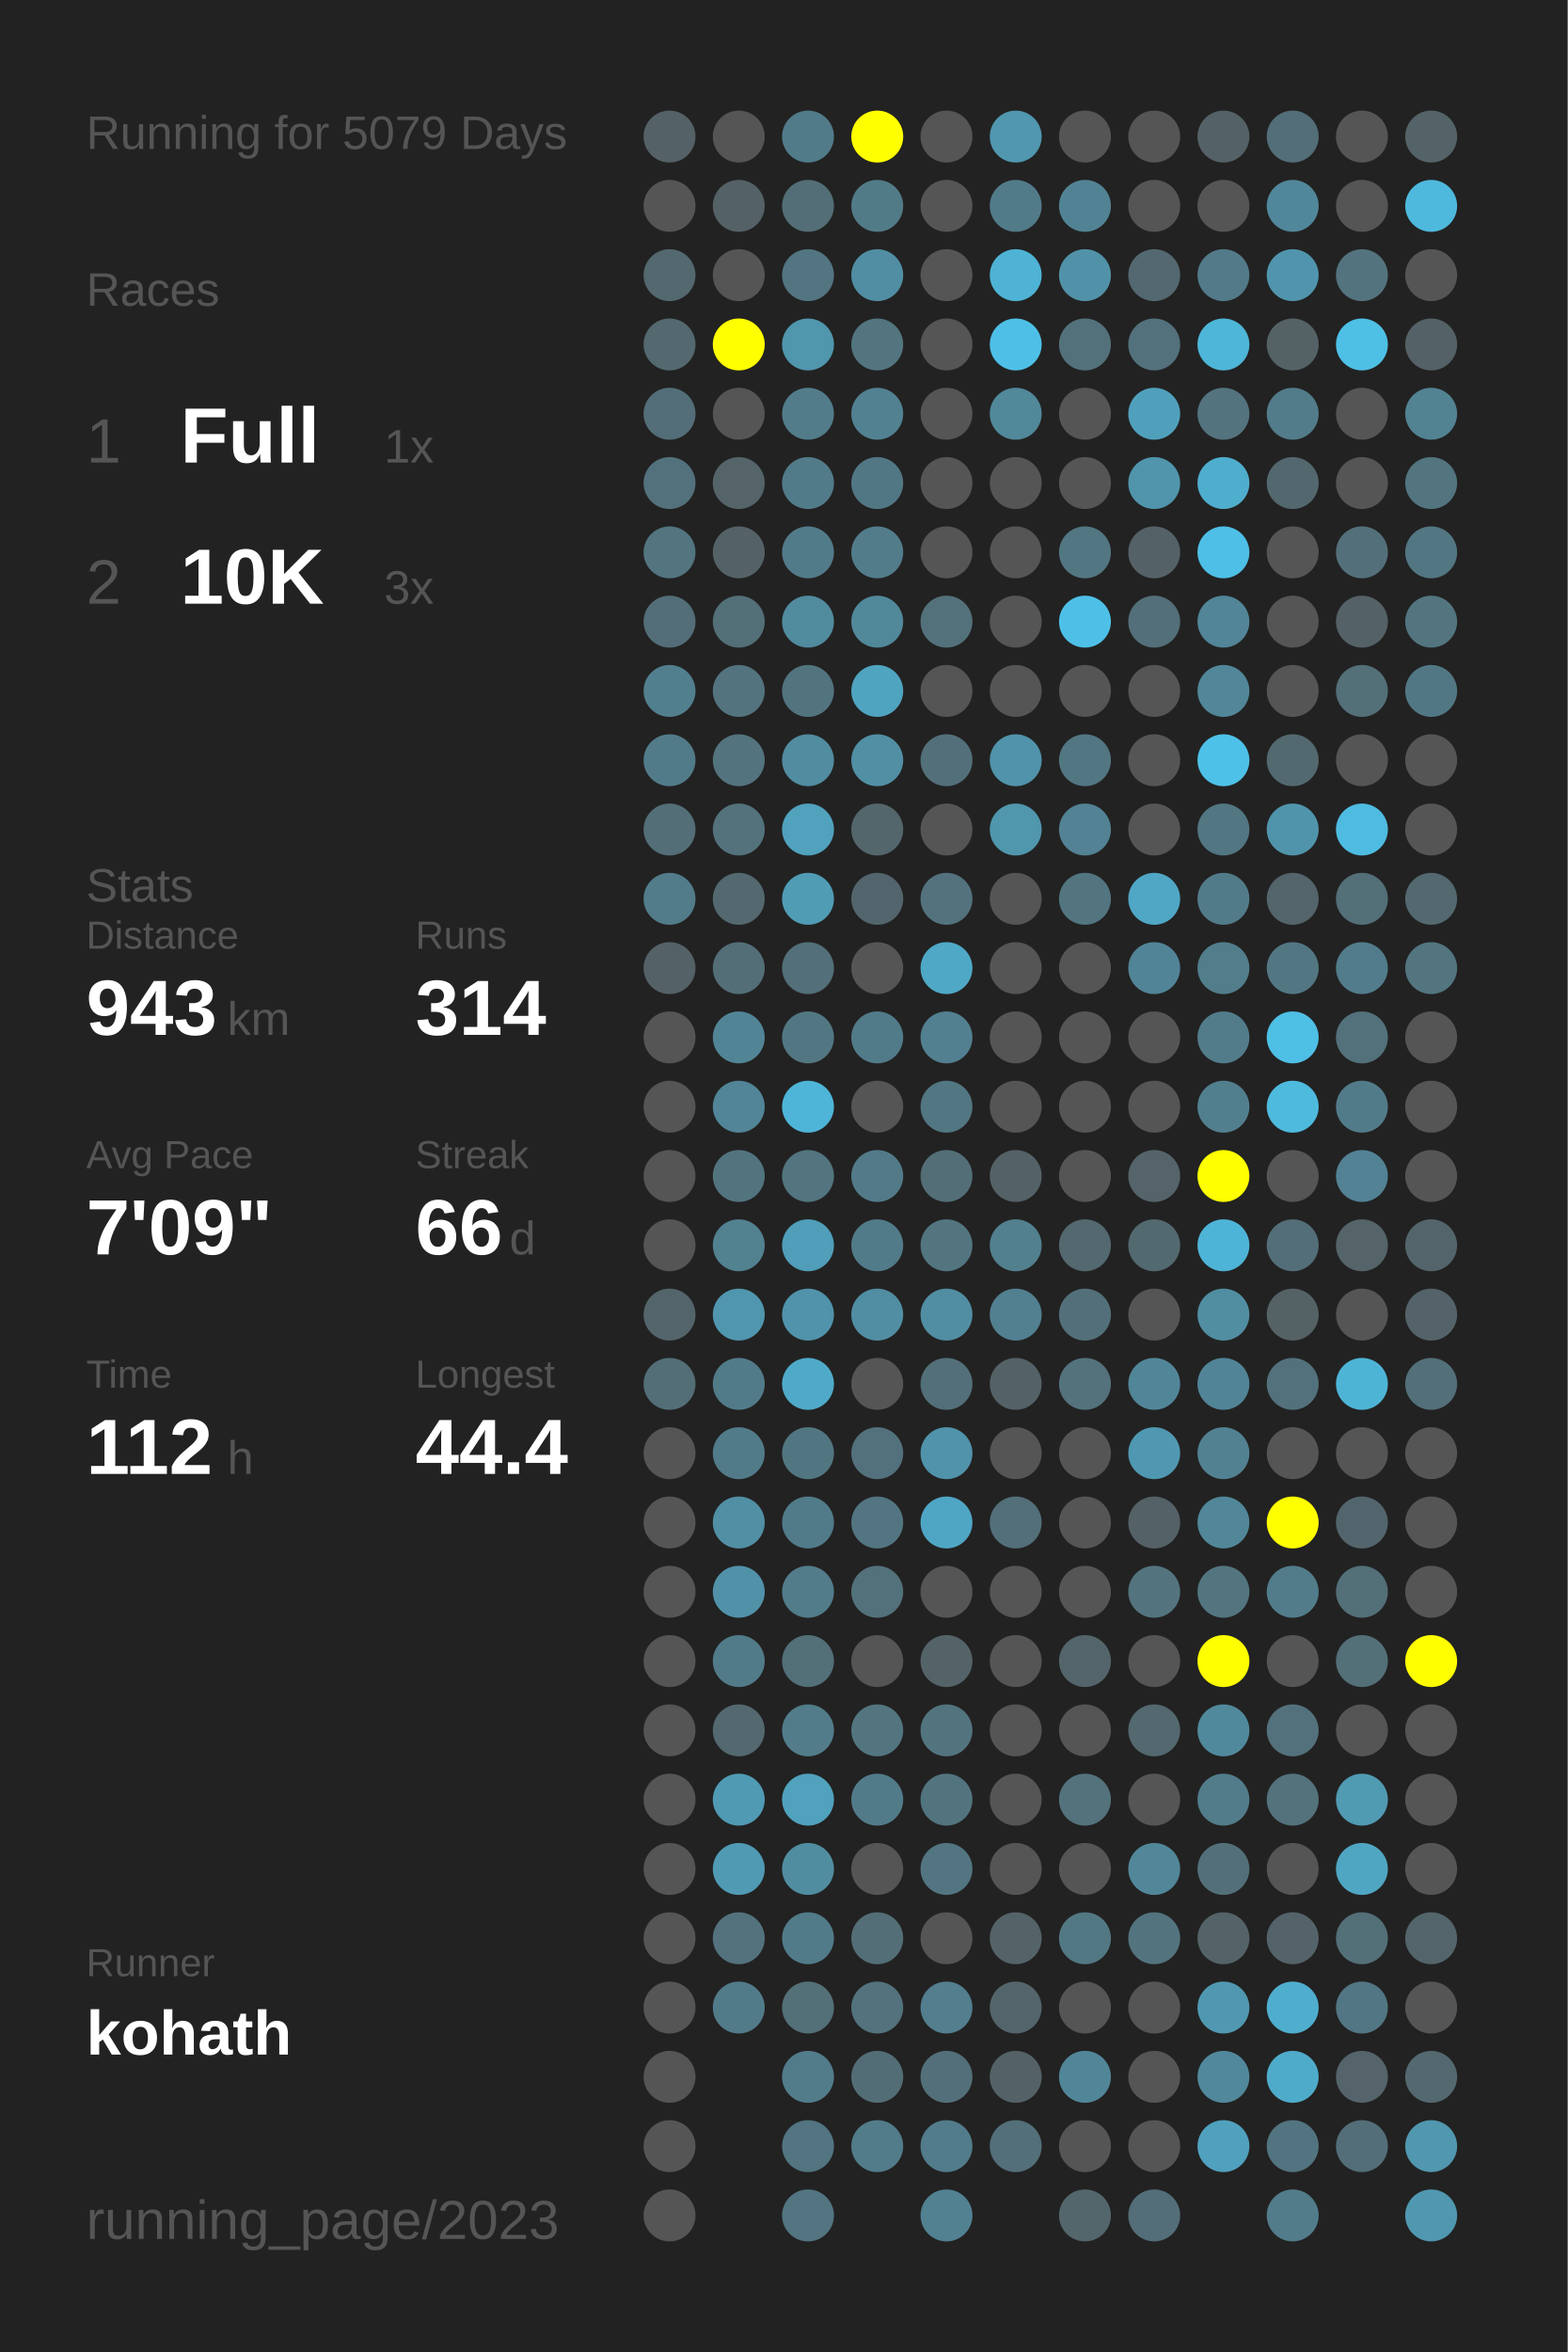
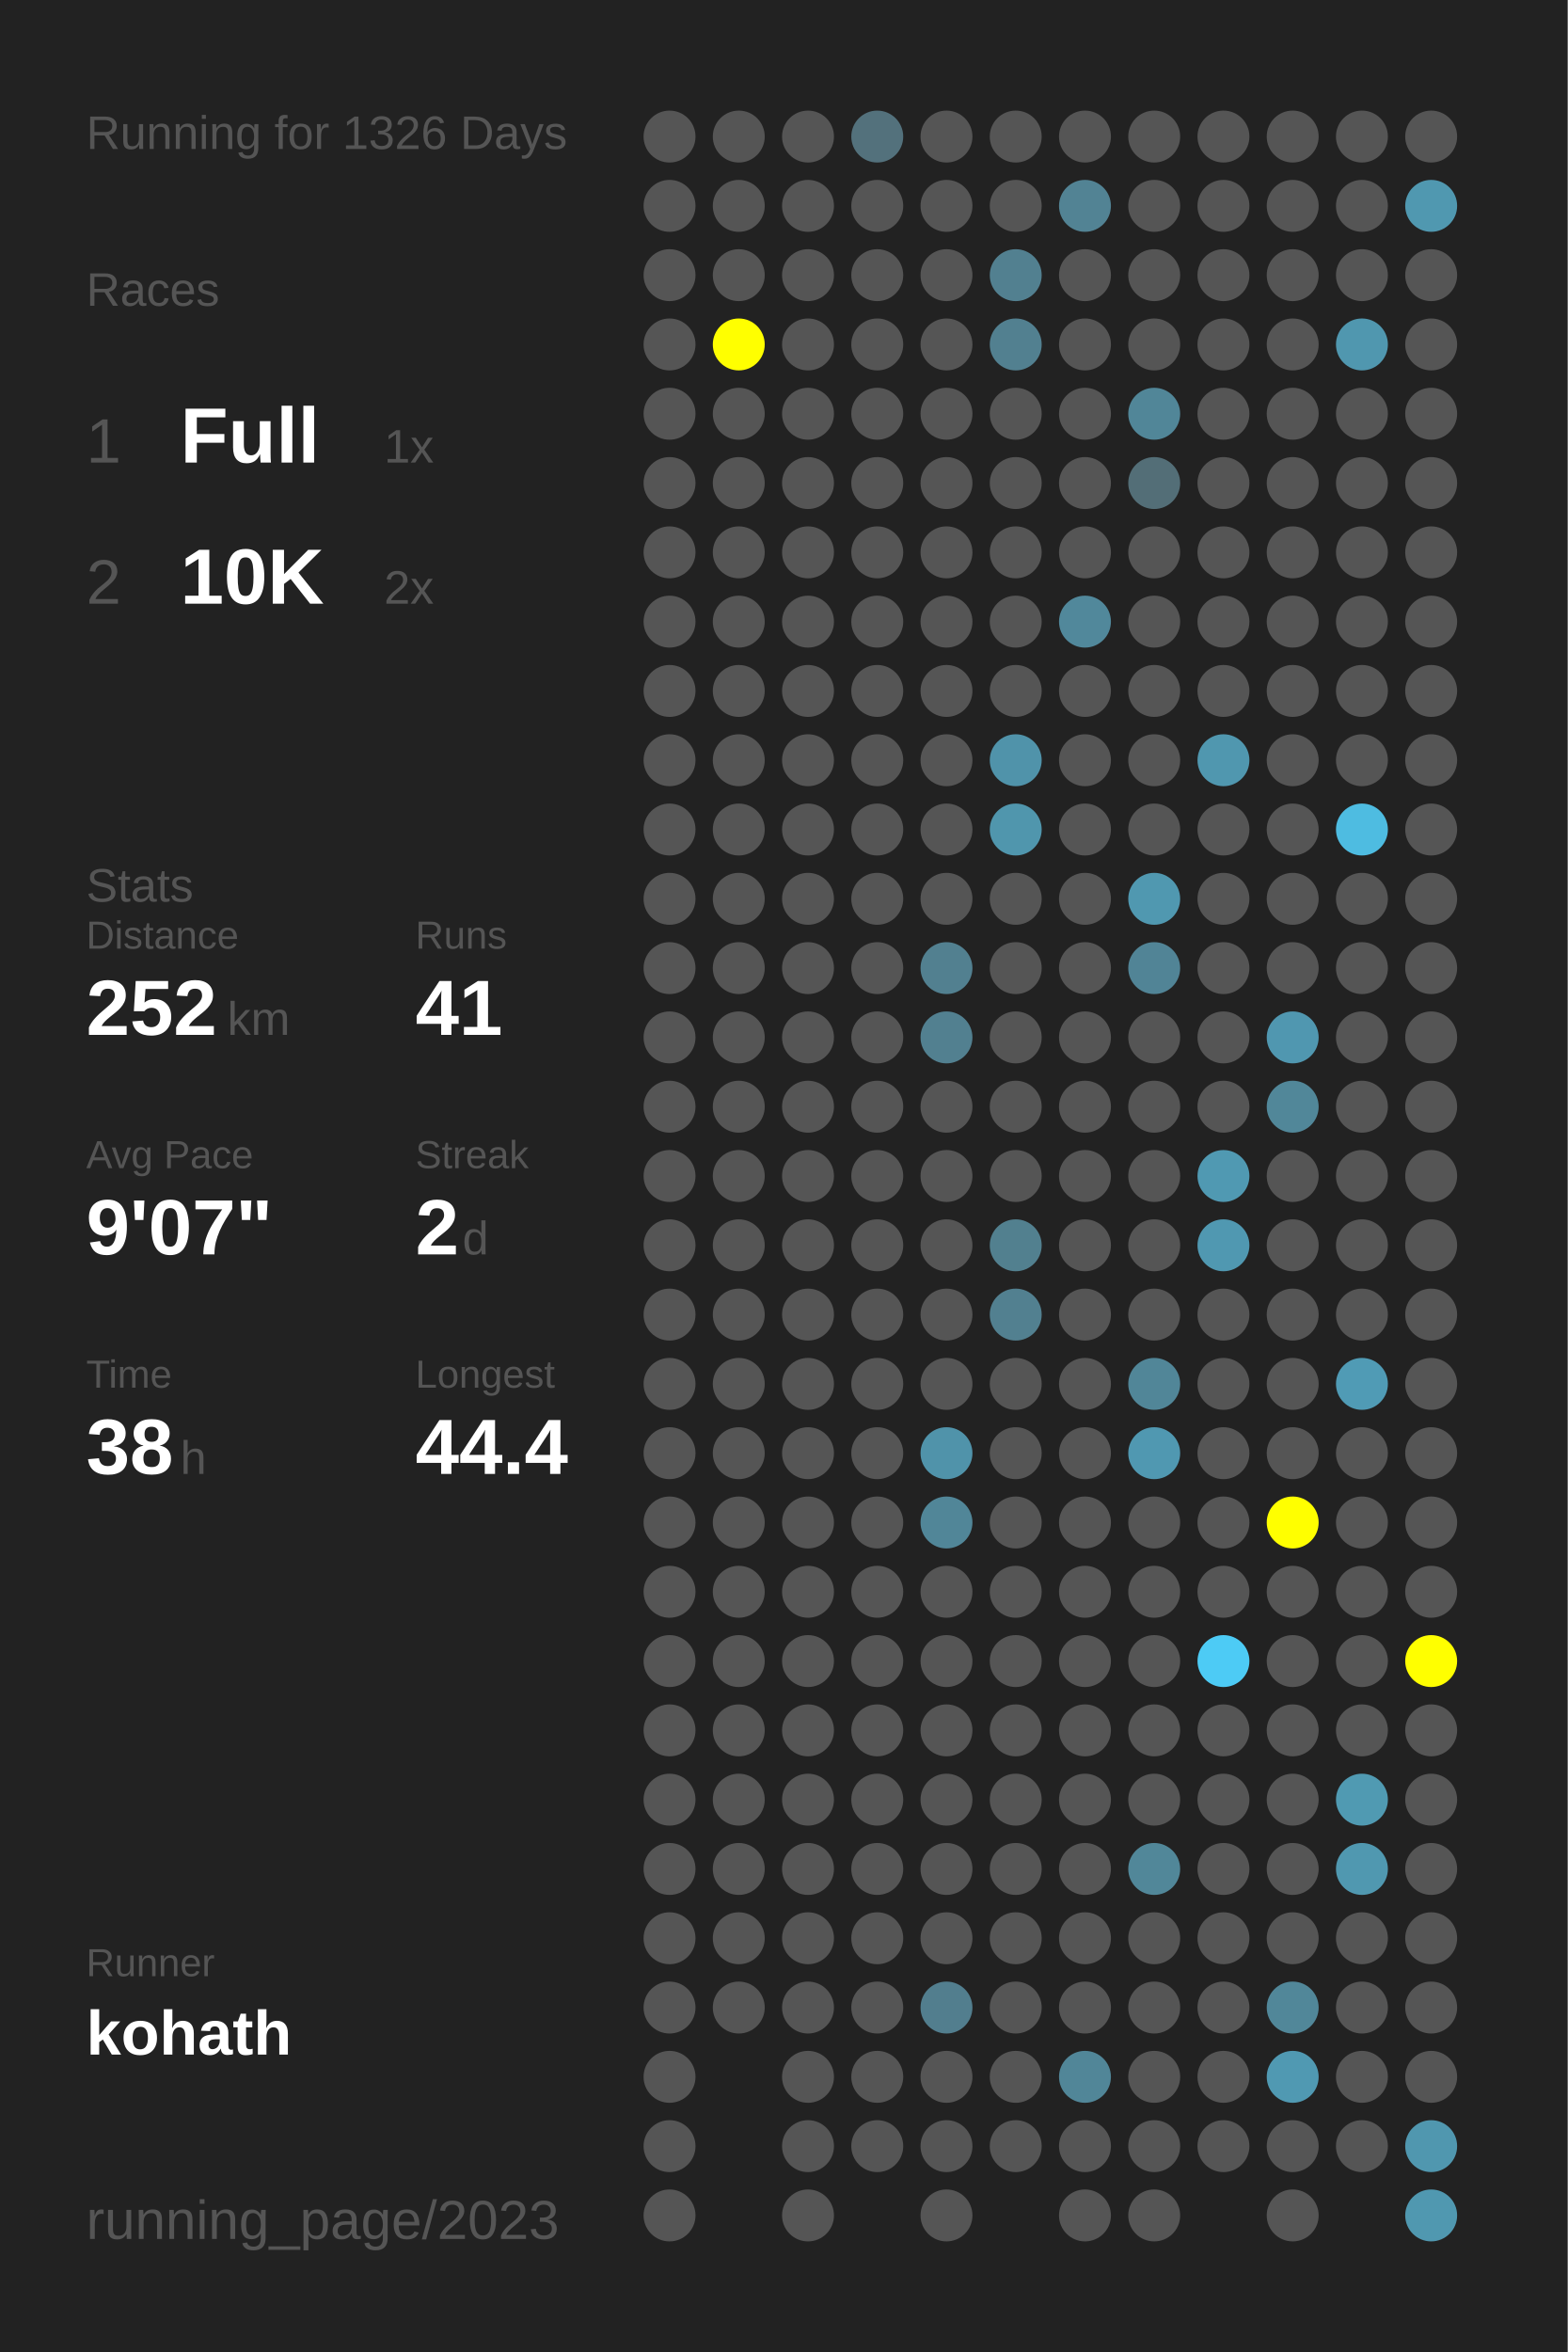
<svg xmlns="http://www.w3.org/2000/svg" baseProfile="full" height="300mm" version="1.1" viewBox="0,0,200,300" width="200mm">
  <defs />
  <rect fill="#222222" height="300" width="200" x="0" y="0" />
-   <text fill="#555555" style="font-size:6px; font-family:Arial;" x="11" y="19">Running for 5079 Days</text>
+   <text fill="#555555" style="font-size:6px; font-family:Arial;" x="11" y="19">Running for 1326 Days</text>
  <text fill="#555555" style="font-size:6px; font-family:Arial;" x="11" y="39">Races</text>
  <text fill="#555555" style="font-size:8px; font-family:Arial;" x="11" y="59">1</text>
  <text fill="#FFFFFF" style="font-size:10px; font-family:Arial; font-weight:bold;" x="23" y="59">Full</text>
  <text fill="#555555" style="font-size:6px; font-family:Arial;" x="49" y="59">1x</text>
  <text fill="#555555" style="font-size:8px; font-family:Arial;" x="11" y="77">2</text>
  <text fill="#FFFFFF" style="font-size:10px; font-family:Arial; font-weight:bold;" x="23" y="77">10K</text>
-   <text fill="#555555" style="font-size:6px; font-family:Arial;" x="49" y="77">3x</text>
+   <text fill="#555555" style="font-size:6px; font-family:Arial;" x="49" y="77">2x</text>
  <text fill="#555555" style="font-size:6px; font-family:Arial;" x="11" y="115">Stats</text>
  <text fill="#555555" style="font-size:5px; font-family:Arial;" x="11" y="121">Distance</text>
-   <text fill="#FFFFFF" style="font-size:10px; font-family:Arial; font-weight:bold;" x="11" y="132">943</text>
+   <text fill="#FFFFFF" style="font-size:10px; font-family:Arial; font-weight:bold;" x="11" y="132">252</text>
  <text fill="#555555" style="font-size:6px; font-family:Arial;" x="29" y="132">km</text>
  <text fill="#555555" style="font-size:5px; font-family:Arial;" x="53" y="121">Runs</text>
-   <text fill="#FFFFFF" style="font-size:10px; font-family:Arial; font-weight:bold;" x="53" y="132">314</text>
+   <text fill="#FFFFFF" style="font-size:10px; font-family:Arial; font-weight:bold;" x="53" y="132">41</text>
  <text fill="#555555" style="font-size:5px; font-family:Arial;" x="11" y="149">Avg Pace</text>
-   <text fill="#FFFFFF" style="font-size:10px; font-family:Arial; font-weight:bold;" x="11" y="160">7'09"</text>
+   <text fill="#FFFFFF" style="font-size:10px; font-family:Arial; font-weight:bold;" x="11" y="160">9'07"</text>
  <text fill="#555555" style="font-size:5px; font-family:Arial;" x="53" y="149">Streak</text>
-   <text fill="#FFFFFF" style="font-size:10px; font-family:Arial; font-weight:bold;" x="53" y="160">66</text>
-   <text fill="#555555" style="font-size:6px; font-family:Arial;" x="65" y="160">d</text>
+   <text fill="#FFFFFF" style="font-size:10px; font-family:Arial; font-weight:bold;" x="53" y="160">2</text>
+   <text fill="#555555" style="font-size:6px; font-family:Arial;" x="59" y="160">d</text>
  <text fill="#555555" style="font-size:5px; font-family:Arial;" x="11" y="177">Time</text>
-   <text fill="#FFFFFF" style="font-size:10px; font-family:Arial; font-weight:bold;" x="11" y="188">112</text>
-   <text fill="#555555" style="font-size:6px; font-family:Arial;" x="29" y="188">h</text>
+   <text fill="#FFFFFF" style="font-size:10px; font-family:Arial; font-weight:bold;" x="11" y="188">38</text>
+   <text fill="#555555" style="font-size:6px; font-family:Arial;" x="23" y="188">h</text>
  <text fill="#555555" style="font-size:5px; font-family:Arial;" x="53" y="177">Longest</text>
  <text fill="#FFFFFF" style="font-size:10px; font-family:Arial; font-weight:bold;" x="53" y="188">44.4</text>
  <text fill="#555555" style="font-size:5px; font-family:Arial;" x="11" y="252.065">Runner</text>
  <text fill="#FFFFFF" style="font-size:8px; font-family:Arial; font-weight:bold;" x="11" y="262.065">kohath</text>
  <text fill="#555555" style="font-size:7px; font-family:Arial;" x="11" y="285.581">running_page/2023</text>
-   <circle cx="85.417" cy="17.419" fill="#546166" r="3.312" />
+   <circle cx="85.417" cy="17.419" fill="#555555" r="3.312" />
  <circle cx="85.417" cy="26.258" fill="#555555" r="3.312" />
-   <circle cx="85.417" cy="35.097" fill="#53686f" r="3.312" />
-   <circle cx="85.417" cy="43.935" fill="#53686f" r="3.312" />
-   <circle cx="85.417" cy="52.774" fill="#536e78" r="3.312" />
-   <circle cx="85.417" cy="61.613" fill="#53717c" r="3.312" />
-   <circle cx="85.417" cy="70.452" fill="#527580" r="3.312" />
-   <circle cx="85.417" cy="79.29" fill="#536e78" r="3.312" />
-   <circle cx="85.417" cy="88.129" fill="#527f8e" r="3.312" />
-   <circle cx="85.417" cy="96.968" fill="#527b89" r="3.312" />
-   <circle cx="85.417" cy="105.806" fill="#536e77" r="3.312" />
-   <circle cx="85.417" cy="114.645" fill="#527c8a" r="3.312" />
-   <circle cx="85.417" cy="123.484" fill="#546166" r="3.312" />
+   <circle cx="85.417" cy="35.097" fill="#555555" r="3.312" />
+   <circle cx="85.417" cy="43.935" fill="#555555" r="3.312" />
+   <circle cx="85.417" cy="52.774" fill="#555555" r="3.312" />
+   <circle cx="85.417" cy="61.613" fill="#555555" r="3.312" />
+   <circle cx="85.417" cy="70.452" fill="#555555" r="3.312" />
+   <circle cx="85.417" cy="79.29" fill="#555555" r="3.312" />
+   <circle cx="85.417" cy="88.129" fill="#555555" r="3.312" />
+   <circle cx="85.417" cy="96.968" fill="#555555" r="3.312" />
+   <circle cx="85.417" cy="105.806" fill="#555555" r="3.312" />
+   <circle cx="85.417" cy="114.645" fill="#555555" r="3.312" />
+   <circle cx="85.417" cy="123.484" fill="#555555" r="3.312" />
  <circle cx="85.417" cy="132.323" fill="#555555" r="3.312" />
  <circle cx="85.417" cy="141.161" fill="#555555" r="3.312" />
  <circle cx="85.417" cy="150" fill="#555555" r="3.312" />
  <circle cx="85.417" cy="158.839" fill="#555555" r="3.312" />
-   <circle cx="85.417" cy="167.677" fill="#53656b" r="3.312" />
-   <circle cx="85.417" cy="176.516" fill="#536e77" r="3.312" />
+   <circle cx="85.417" cy="167.677" fill="#555555" r="3.312" />
+   <circle cx="85.417" cy="176.516" fill="#555555" r="3.312" />
  <circle cx="85.417" cy="185.355" fill="#555555" r="3.312" />
  <circle cx="85.417" cy="194.194" fill="#555555" r="3.312" />
  <circle cx="85.417" cy="203.032" fill="#555555" r="3.312" />
  <circle cx="85.417" cy="211.871" fill="#555555" r="3.312" />
  <circle cx="85.417" cy="220.71" fill="#555555" r="3.312" />
  <circle cx="85.417" cy="229.548" fill="#555555" r="3.312" />
  <circle cx="85.417" cy="238.387" fill="#555555" r="3.312" />
  <circle cx="85.417" cy="247.226" fill="#555555" r="3.312" />
  <circle cx="85.417" cy="256.065" fill="#555555" r="3.312" />
  <circle cx="85.417" cy="264.903" fill="#555555" r="3.312" />
  <circle cx="85.417" cy="273.742" fill="#555555" r="3.312" />
  <circle cx="85.417" cy="282.581" fill="#555555" r="3.312" />
  <circle cx="94.25" cy="17.419" fill="#555555" r="3.312" />
-   <circle cx="94.25" cy="26.258" fill="#546166" r="3.312" />
+   <circle cx="94.25" cy="26.258" fill="#555555" r="3.312" />
  <circle cx="94.25" cy="35.097" fill="#555555" r="3.312" />
  <circle cx="94.25" cy="43.935" fill="#FFFF00" r="3.312" />
  <circle cx="94.25" cy="52.774" fill="#555555" r="3.312" />
-   <circle cx="94.25" cy="61.613" fill="#546469" r="3.312" />
-   <circle cx="94.25" cy="70.452" fill="#546267" r="3.312" />
-   <circle cx="94.25" cy="79.29" fill="#536f78" r="3.312" />
-   <circle cx="94.25" cy="88.129" fill="#53737e" r="3.312" />
-   <circle cx="94.25" cy="96.968" fill="#53737e" r="3.312" />
-   <circle cx="94.25" cy="105.806" fill="#53727c" r="3.312" />
-   <circle cx="94.25" cy="114.645" fill="#53686f" r="3.312" />
-   <circle cx="94.25" cy="123.484" fill="#536e77" r="3.312" />
-   <circle cx="94.25" cy="132.323" fill="#518596" r="3.312" />
-   <circle cx="94.25" cy="141.161" fill="#518597" r="3.312" />
-   <circle cx="94.25" cy="150" fill="#52747f" r="3.312" />
-   <circle cx="94.25" cy="158.839" fill="#528190" r="3.312" />
-   <circle cx="94.25" cy="167.677" fill="#5096ae" r="3.312" />
-   <circle cx="94.25" cy="176.516" fill="#527b89" r="3.312" />
-   <circle cx="94.25" cy="185.355" fill="#527b89" r="3.312" />
-   <circle cx="94.25" cy="194.194" fill="#518fa4" r="3.312" />
-   <circle cx="94.25" cy="203.032" fill="#5192a9" r="3.312" />
-   <circle cx="94.25" cy="211.871" fill="#527b89" r="3.312" />
-   <circle cx="94.25" cy="220.71" fill="#53686f" r="3.312" />
-   <circle cx="94.25" cy="229.548" fill="#509ab3" r="3.312" />
-   <circle cx="94.25" cy="238.387" fill="#509ab3" r="3.312" />
-   <circle cx="94.25" cy="247.226" fill="#53727d" r="3.312" />
-   <circle cx="94.25" cy="256.065" fill="#527b89" r="3.312" />
-   <circle cx="103.083" cy="17.419" fill="#527b89" r="3.312" />
-   <circle cx="103.083" cy="26.258" fill="#536e77" r="3.312" />
-   <circle cx="103.083" cy="35.097" fill="#527581" r="3.312" />
-   <circle cx="103.083" cy="43.935" fill="#5096ad" r="3.312" />
-   <circle cx="103.083" cy="52.774" fill="#527c8a" r="3.312" />
-   <circle cx="103.083" cy="61.613" fill="#527b89" r="3.312" />
-   <circle cx="103.083" cy="70.452" fill="#527b89" r="3.312" />
-   <circle cx="103.083" cy="79.29" fill="#518b9e" r="3.312" />
-   <circle cx="103.083" cy="88.129" fill="#52747f" r="3.312" />
-   <circle cx="103.083" cy="96.968" fill="#518ca0" r="3.312" />
-   <circle cx="103.083" cy="105.806" fill="#50a2bd" r="3.312" />
-   <circle cx="103.083" cy="114.645" fill="#509cb5" r="3.312" />
-   <circle cx="103.083" cy="123.484" fill="#536f79" r="3.312" />
-   <circle cx="103.083" cy="132.323" fill="#527783" r="3.312" />
-   <circle cx="103.083" cy="141.161" fill="#4eb5d8" r="3.312" />
-   <circle cx="103.083" cy="150" fill="#527580" r="3.312" />
-   <circle cx="103.083" cy="158.839" fill="#509eb9" r="3.312" />
-   <circle cx="103.083" cy="167.677" fill="#5093aa" r="3.312" />
-   <circle cx="103.083" cy="176.516" fill="#4faac9" r="3.312" />
-   <circle cx="103.083" cy="185.355" fill="#527681" r="3.312" />
-   <circle cx="103.083" cy="194.194" fill="#527b89" r="3.312" />
-   <circle cx="103.083" cy="203.032" fill="#527c8a" r="3.312" />
-   <circle cx="103.083" cy="211.871" fill="#536f78" r="3.312" />
-   <circle cx="103.083" cy="220.71" fill="#527c8a" r="3.312" />
-   <circle cx="103.083" cy="229.548" fill="#50a2bd" r="3.312" />
-   <circle cx="103.083" cy="238.387" fill="#518da1" r="3.312" />
-   <circle cx="103.083" cy="247.226" fill="#527b89" r="3.312" />
-   <circle cx="103.083" cy="256.065" fill="#536f78" r="3.312" />
-   <circle cx="103.083" cy="264.903" fill="#527c8a" r="3.312" />
-   <circle cx="103.083" cy="273.742" fill="#527581" r="3.312" />
-   <circle cx="103.083" cy="282.581" fill="#527581" r="3.312" />
-   <circle cx="111.917" cy="17.419" fill="#FFFF00" r="3.312" />
-   <circle cx="111.917" cy="26.258" fill="#527b88" r="3.312" />
-   <circle cx="111.917" cy="35.097" fill="#518ea3" r="3.312" />
-   <circle cx="111.917" cy="43.935" fill="#527580" r="3.312" />
-   <circle cx="111.917" cy="52.774" fill="#528192" r="3.312" />
-   <circle cx="111.917" cy="61.613" fill="#527784" r="3.312" />
-   <circle cx="111.917" cy="70.452" fill="#527c8a" r="3.312" />
-   <circle cx="111.917" cy="79.29" fill="#51889a" r="3.312" />
-   <circle cx="111.917" cy="88.129" fill="#4fa4c0" r="3.312" />
-   <circle cx="111.917" cy="96.968" fill="#518fa5" r="3.312" />
-   <circle cx="111.917" cy="105.806" fill="#53666c" r="3.312" />
-   <circle cx="111.917" cy="114.645" fill="#53656c" r="3.312" />
+   <circle cx="94.25" cy="61.613" fill="#555555" r="3.312" />
+   <circle cx="94.25" cy="70.452" fill="#555555" r="3.312" />
+   <circle cx="94.25" cy="79.29" fill="#555555" r="3.312" />
+   <circle cx="94.25" cy="88.129" fill="#555555" r="3.312" />
+   <circle cx="94.25" cy="96.968" fill="#555555" r="3.312" />
+   <circle cx="94.25" cy="105.806" fill="#555555" r="3.312" />
+   <circle cx="94.25" cy="114.645" fill="#555555" r="3.312" />
+   <circle cx="94.25" cy="123.484" fill="#555555" r="3.312" />
+   <circle cx="94.25" cy="132.323" fill="#555555" r="3.312" />
+   <circle cx="94.25" cy="141.161" fill="#555555" r="3.312" />
+   <circle cx="94.25" cy="150" fill="#555555" r="3.312" />
+   <circle cx="94.25" cy="158.839" fill="#555555" r="3.312" />
+   <circle cx="94.25" cy="167.677" fill="#555555" r="3.312" />
+   <circle cx="94.25" cy="176.516" fill="#555555" r="3.312" />
+   <circle cx="94.25" cy="185.355" fill="#555555" r="3.312" />
+   <circle cx="94.25" cy="194.194" fill="#555555" r="3.312" />
+   <circle cx="94.25" cy="203.032" fill="#555555" r="3.312" />
+   <circle cx="94.25" cy="211.871" fill="#555555" r="3.312" />
+   <circle cx="94.25" cy="220.71" fill="#555555" r="3.312" />
+   <circle cx="94.25" cy="229.548" fill="#555555" r="3.312" />
+   <circle cx="94.25" cy="238.387" fill="#555555" r="3.312" />
+   <circle cx="94.25" cy="247.226" fill="#555555" r="3.312" />
+   <circle cx="94.25" cy="256.065" fill="#555555" r="3.312" />
+   <circle cx="103.083" cy="17.419" fill="#555555" r="3.312" />
+   <circle cx="103.083" cy="26.258" fill="#555555" r="3.312" />
+   <circle cx="103.083" cy="35.097" fill="#555555" r="3.312" />
+   <circle cx="103.083" cy="43.935" fill="#555555" r="3.312" />
+   <circle cx="103.083" cy="52.774" fill="#555555" r="3.312" />
+   <circle cx="103.083" cy="61.613" fill="#555555" r="3.312" />
+   <circle cx="103.083" cy="70.452" fill="#555555" r="3.312" />
+   <circle cx="103.083" cy="79.29" fill="#555555" r="3.312" />
+   <circle cx="103.083" cy="88.129" fill="#555555" r="3.312" />
+   <circle cx="103.083" cy="96.968" fill="#555555" r="3.312" />
+   <circle cx="103.083" cy="105.806" fill="#555555" r="3.312" />
+   <circle cx="103.083" cy="114.645" fill="#555555" r="3.312" />
+   <circle cx="103.083" cy="123.484" fill="#555555" r="3.312" />
+   <circle cx="103.083" cy="132.323" fill="#555555" r="3.312" />
+   <circle cx="103.083" cy="141.161" fill="#555555" r="3.312" />
+   <circle cx="103.083" cy="150" fill="#555555" r="3.312" />
+   <circle cx="103.083" cy="158.839" fill="#555555" r="3.312" />
+   <circle cx="103.083" cy="167.677" fill="#555555" r="3.312" />
+   <circle cx="103.083" cy="176.516" fill="#555555" r="3.312" />
+   <circle cx="103.083" cy="185.355" fill="#555555" r="3.312" />
+   <circle cx="103.083" cy="194.194" fill="#555555" r="3.312" />
+   <circle cx="103.083" cy="203.032" fill="#555555" r="3.312" />
+   <circle cx="103.083" cy="211.871" fill="#555555" r="3.312" />
+   <circle cx="103.083" cy="220.71" fill="#555555" r="3.312" />
+   <circle cx="103.083" cy="229.548" fill="#555555" r="3.312" />
+   <circle cx="103.083" cy="238.387" fill="#555555" r="3.312" />
+   <circle cx="103.083" cy="247.226" fill="#555555" r="3.312" />
+   <circle cx="103.083" cy="256.065" fill="#555555" r="3.312" />
+   <circle cx="103.083" cy="264.903" fill="#555555" r="3.312" />
+   <circle cx="103.083" cy="273.742" fill="#555555" r="3.312" />
+   <circle cx="103.083" cy="282.581" fill="#555555" r="3.312" />
+   <circle cx="111.917" cy="17.419" fill="#53717c" r="3.312" />
+   <circle cx="111.917" cy="26.258" fill="#555555" r="3.312" />
+   <circle cx="111.917" cy="35.097" fill="#555555" r="3.312" />
+   <circle cx="111.917" cy="43.935" fill="#555555" r="3.312" />
+   <circle cx="111.917" cy="52.774" fill="#555555" r="3.312" />
+   <circle cx="111.917" cy="61.613" fill="#555555" r="3.312" />
+   <circle cx="111.917" cy="70.452" fill="#555555" r="3.312" />
+   <circle cx="111.917" cy="79.29" fill="#555555" r="3.312" />
+   <circle cx="111.917" cy="88.129" fill="#555555" r="3.312" />
+   <circle cx="111.917" cy="96.968" fill="#555555" r="3.312" />
+   <circle cx="111.917" cy="105.806" fill="#555555" r="3.312" />
+   <circle cx="111.917" cy="114.645" fill="#555555" r="3.312" />
  <circle cx="111.917" cy="123.484" fill="#555555" r="3.312" />
-   <circle cx="111.917" cy="132.323" fill="#527b89" r="3.312" />
+   <circle cx="111.917" cy="132.323" fill="#555555" r="3.312" />
  <circle cx="111.917" cy="141.161" fill="#555555" r="3.312" />
-   <circle cx="111.917" cy="150" fill="#527a88" r="3.312" />
-   <circle cx="111.917" cy="158.839" fill="#527b89" r="3.312" />
-   <circle cx="111.917" cy="167.677" fill="#518ea3" r="3.312" />
+   <circle cx="111.917" cy="150" fill="#555555" r="3.312" />
+   <circle cx="111.917" cy="158.839" fill="#555555" r="3.312" />
+   <circle cx="111.917" cy="167.677" fill="#555555" r="3.312" />
  <circle cx="111.917" cy="176.516" fill="#555555" r="3.312" />
-   <circle cx="111.917" cy="185.355" fill="#53717c" r="3.312" />
-   <circle cx="111.917" cy="194.194" fill="#527581" r="3.312" />
-   <circle cx="111.917" cy="203.032" fill="#53717b" r="3.312" />
+   <circle cx="111.917" cy="185.355" fill="#555555" r="3.312" />
+   <circle cx="111.917" cy="194.194" fill="#555555" r="3.312" />
+   <circle cx="111.917" cy="203.032" fill="#555555" r="3.312" />
  <circle cx="111.917" cy="211.871" fill="#555555" r="3.312" />
-   <circle cx="111.917" cy="220.71" fill="#527580" r="3.312" />
-   <circle cx="111.917" cy="229.548" fill="#527b89" r="3.312" />
+   <circle cx="111.917" cy="220.71" fill="#555555" r="3.312" />
+   <circle cx="111.917" cy="229.548" fill="#555555" r="3.312" />
  <circle cx="111.917" cy="238.387" fill="#555555" r="3.312" />
-   <circle cx="111.917" cy="247.226" fill="#536e77" r="3.312" />
-   <circle cx="111.917" cy="256.065" fill="#53727d" r="3.312" />
-   <circle cx="111.917" cy="264.903" fill="#536d76" r="3.312" />
-   <circle cx="111.917" cy="273.742" fill="#527c8a" r="3.312" />
+   <circle cx="111.917" cy="247.226" fill="#555555" r="3.312" />
+   <circle cx="111.917" cy="256.065" fill="#555555" r="3.312" />
+   <circle cx="111.917" cy="264.903" fill="#555555" r="3.312" />
+   <circle cx="111.917" cy="273.742" fill="#555555" r="3.312" />
  <circle cx="120.75" cy="17.419" fill="#555555" r="3.312" />
  <circle cx="120.75" cy="26.258" fill="#555555" r="3.312" />
  <circle cx="120.75" cy="35.097" fill="#555555" r="3.312" />
  <circle cx="120.75" cy="43.935" fill="#555555" r="3.312" />
  <circle cx="120.75" cy="52.774" fill="#555555" r="3.312" />
  <circle cx="120.75" cy="61.613" fill="#555555" r="3.312" />
  <circle cx="120.75" cy="70.452" fill="#555555" r="3.312" />
-   <circle cx="120.75" cy="79.29" fill="#53717b" r="3.312" />
+   <circle cx="120.75" cy="79.29" fill="#555555" r="3.312" />
  <circle cx="120.75" cy="88.129" fill="#555555" r="3.312" />
-   <circle cx="120.75" cy="96.968" fill="#53707a" r="3.312" />
+   <circle cx="120.75" cy="96.968" fill="#555555" r="3.312" />
  <circle cx="120.75" cy="105.806" fill="#555555" r="3.312" />
-   <circle cx="120.75" cy="114.645" fill="#53727d" r="3.312" />
-   <circle cx="120.75" cy="123.484" fill="#4fa8c6" r="3.312" />
+   <circle cx="120.75" cy="114.645" fill="#555555" r="3.312" />
+   <circle cx="120.75" cy="123.484" fill="#528090" r="3.312" />
  <circle cx="120.75" cy="132.323" fill="#528090" r="3.312" />
-   <circle cx="120.75" cy="141.161" fill="#527682" r="3.312" />
-   <circle cx="120.75" cy="150" fill="#536e77" r="3.312" />
-   <circle cx="120.75" cy="158.839" fill="#527580" r="3.312" />
-   <circle cx="120.75" cy="167.677" fill="#518ea3" r="3.312" />
-   <circle cx="120.75" cy="176.516" fill="#536f79" r="3.312" />
+   <circle cx="120.75" cy="141.161" fill="#555555" r="3.312" />
+   <circle cx="120.75" cy="150" fill="#555555" r="3.312" />
+   <circle cx="120.75" cy="158.839" fill="#555555" r="3.312" />
+   <circle cx="120.75" cy="167.677" fill="#555555" r="3.312" />
+   <circle cx="120.75" cy="176.516" fill="#555555" r="3.312" />
  <circle cx="120.75" cy="185.355" fill="#5093aa" r="3.312" />
-   <circle cx="120.75" cy="194.194" fill="#4fa6c4" r="3.312" />
+   <circle cx="120.75" cy="194.194" fill="#518698" r="3.312" />
  <circle cx="120.75" cy="203.032" fill="#555555" r="3.312" />
-   <circle cx="120.75" cy="211.871" fill="#546368" r="3.312" />
-   <circle cx="120.75" cy="220.71" fill="#52747f" r="3.312" />
-   <circle cx="120.75" cy="229.548" fill="#52747f" r="3.312" />
-   <circle cx="120.75" cy="238.387" fill="#527581" r="3.312" />
+   <circle cx="120.75" cy="211.871" fill="#555555" r="3.312" />
+   <circle cx="120.75" cy="220.71" fill="#555555" r="3.312" />
+   <circle cx="120.75" cy="229.548" fill="#555555" r="3.312" />
+   <circle cx="120.75" cy="238.387" fill="#555555" r="3.312" />
  <circle cx="120.75" cy="247.226" fill="#555555" r="3.312" />
  <circle cx="120.75" cy="256.065" fill="#527e8e" r="3.312" />
-   <circle cx="120.75" cy="264.903" fill="#53707a" r="3.312" />
-   <circle cx="120.75" cy="273.742" fill="#527c8b" r="3.312" />
-   <circle cx="120.75" cy="282.581" fill="#528191" r="3.312" />
-   <circle cx="129.583" cy="17.419" fill="#5097af" r="3.312" />
-   <circle cx="129.583" cy="26.258" fill="#527b89" r="3.312" />
-   <circle cx="129.583" cy="35.097" fill="#4eb3d5" r="3.312" />
-   <circle cx="129.583" cy="43.935" fill="#4ec0e7" r="3.312" />
-   <circle cx="129.583" cy="52.774" fill="#51889a" r="3.312" />
+   <circle cx="120.75" cy="264.903" fill="#555555" r="3.312" />
+   <circle cx="120.75" cy="273.742" fill="#555555" r="3.312" />
+   <circle cx="120.75" cy="282.581" fill="#555555" r="3.312" />
+   <circle cx="129.583" cy="17.419" fill="#555555" r="3.312" />
+   <circle cx="129.583" cy="26.258" fill="#555555" r="3.312" />
+   <circle cx="129.583" cy="35.097" fill="#528090" r="3.312" />
+   <circle cx="129.583" cy="43.935" fill="#528090" r="3.312" />
+   <circle cx="129.583" cy="52.774" fill="#555555" r="3.312" />
  <circle cx="129.583" cy="61.613" fill="#555555" r="3.312" />
  <circle cx="129.583" cy="70.452" fill="#555555" r="3.312" />
  <circle cx="129.583" cy="79.29" fill="#555555" r="3.312" />
  <circle cx="129.583" cy="88.129" fill="#555555" r="3.312" />
  <circle cx="129.583" cy="96.968" fill="#5093aa" r="3.312" />
  <circle cx="129.583" cy="105.806" fill="#5096ad" r="3.312" />
  <circle cx="129.583" cy="114.645" fill="#555555" r="3.312" />
  <circle cx="129.583" cy="123.484" fill="#555555" r="3.312" />
  <circle cx="129.583" cy="132.323" fill="#555555" r="3.312" />
  <circle cx="129.583" cy="141.161" fill="#555555" r="3.312" />
-   <circle cx="129.583" cy="150" fill="#546166" r="3.312" />
+   <circle cx="129.583" cy="150" fill="#555555" r="3.312" />
  <circle cx="129.583" cy="158.839" fill="#52808f" r="3.312" />
  <circle cx="129.583" cy="167.677" fill="#528090" r="3.312" />
-   <circle cx="129.583" cy="176.516" fill="#546166" r="3.312" />
+   <circle cx="129.583" cy="176.516" fill="#555555" r="3.312" />
  <circle cx="129.583" cy="185.355" fill="#555555" r="3.312" />
-   <circle cx="129.583" cy="194.194" fill="#536f79" r="3.312" />
+   <circle cx="129.583" cy="194.194" fill="#555555" r="3.312" />
  <circle cx="129.583" cy="203.032" fill="#555555" r="3.312" />
  <circle cx="129.583" cy="211.871" fill="#555555" r="3.312" />
  <circle cx="129.583" cy="220.71" fill="#555555" r="3.312" />
  <circle cx="129.583" cy="229.548" fill="#555555" r="3.312" />
  <circle cx="129.583" cy="238.387" fill="#555555" r="3.312" />
-   <circle cx="129.583" cy="247.226" fill="#546368" r="3.312" />
-   <circle cx="129.583" cy="256.065" fill="#53656b" r="3.312" />
-   <circle cx="129.583" cy="264.903" fill="#546267" r="3.312" />
-   <circle cx="129.583" cy="273.742" fill="#536f79" r="3.312" />
+   <circle cx="129.583" cy="247.226" fill="#555555" r="3.312" />
+   <circle cx="129.583" cy="256.065" fill="#555555" r="3.312" />
+   <circle cx="129.583" cy="264.903" fill="#555555" r="3.312" />
+   <circle cx="129.583" cy="273.742" fill="#555555" r="3.312" />
  <circle cx="138.417" cy="17.419" fill="#555555" r="3.312" />
  <circle cx="138.417" cy="26.258" fill="#528394" r="3.312" />
-   <circle cx="138.417" cy="35.097" fill="#5192a8" r="3.312" />
-   <circle cx="138.417" cy="43.935" fill="#53717b" r="3.312" />
+   <circle cx="138.417" cy="35.097" fill="#555555" r="3.312" />
+   <circle cx="138.417" cy="43.935" fill="#555555" r="3.312" />
  <circle cx="138.417" cy="52.774" fill="#555555" r="3.312" />
  <circle cx="138.417" cy="61.613" fill="#555555" r="3.312" />
-   <circle cx="138.417" cy="70.452" fill="#527682" r="3.312" />
-   <circle cx="138.417" cy="79.29" fill="#4ec0e7" r="3.312" />
+   <circle cx="138.417" cy="70.452" fill="#555555" r="3.312" />
+   <circle cx="138.417" cy="79.29" fill="#51889b" r="3.312" />
  <circle cx="138.417" cy="88.129" fill="#555555" r="3.312" />
-   <circle cx="138.417" cy="96.968" fill="#527682" r="3.312" />
-   <circle cx="138.417" cy="105.806" fill="#528293" r="3.312" />
-   <circle cx="138.417" cy="114.645" fill="#527580" r="3.312" />
+   <circle cx="138.417" cy="96.968" fill="#555555" r="3.312" />
+   <circle cx="138.417" cy="105.806" fill="#555555" r="3.312" />
+   <circle cx="138.417" cy="114.645" fill="#555555" r="3.312" />
  <circle cx="138.417" cy="123.484" fill="#555555" r="3.312" />
  <circle cx="138.417" cy="132.323" fill="#555555" r="3.312" />
  <circle cx="138.417" cy="141.161" fill="#555555" r="3.312" />
  <circle cx="138.417" cy="150" fill="#555555" r="3.312" />
-   <circle cx="138.417" cy="158.839" fill="#53686f" r="3.312" />
-   <circle cx="138.417" cy="167.677" fill="#53707a" r="3.312" />
-   <circle cx="138.417" cy="176.516" fill="#53727c" r="3.312" />
+   <circle cx="138.417" cy="158.839" fill="#555555" r="3.312" />
+   <circle cx="138.417" cy="167.677" fill="#555555" r="3.312" />
+   <circle cx="138.417" cy="176.516" fill="#555555" r="3.312" />
  <circle cx="138.417" cy="185.355" fill="#555555" r="3.312" />
  <circle cx="138.417" cy="194.194" fill="#555555" r="3.312" />
  <circle cx="138.417" cy="203.032" fill="#555555" r="3.312" />
-   <circle cx="138.417" cy="211.871" fill="#53656b" r="3.312" />
+   <circle cx="138.417" cy="211.871" fill="#555555" r="3.312" />
  <circle cx="138.417" cy="220.71" fill="#555555" r="3.312" />
-   <circle cx="138.417" cy="229.548" fill="#53727c" r="3.312" />
+   <circle cx="138.417" cy="229.548" fill="#555555" r="3.312" />
  <circle cx="138.417" cy="238.387" fill="#555555" r="3.312" />
-   <circle cx="138.417" cy="247.226" fill="#527884" r="3.312" />
+   <circle cx="138.417" cy="247.226" fill="#555555" r="3.312" />
  <circle cx="138.417" cy="256.065" fill="#555555" r="3.312" />
  <circle cx="138.417" cy="264.903" fill="#518698" r="3.312" />
  <circle cx="138.417" cy="273.742" fill="#555555" r="3.312" />
-   <circle cx="138.417" cy="282.581" fill="#53666c" r="3.312" />
+   <circle cx="138.417" cy="282.581" fill="#555555" r="3.312" />
  <circle cx="147.25" cy="17.419" fill="#555555" r="3.312" />
  <circle cx="147.25" cy="26.258" fill="#555555" r="3.312" />
-   <circle cx="147.25" cy="35.097" fill="#536870" r="3.312" />
-   <circle cx="147.25" cy="43.935" fill="#53717c" r="3.312" />
-   <circle cx="147.25" cy="52.774" fill="#50a0bc" r="3.312" />
-   <circle cx="147.25" cy="61.613" fill="#5095ac" r="3.312" />
-   <circle cx="147.25" cy="70.452" fill="#546267" r="3.312" />
-   <circle cx="147.25" cy="79.29" fill="#536f79" r="3.312" />
+   <circle cx="147.25" cy="35.097" fill="#555555" r="3.312" />
+   <circle cx="147.25" cy="43.935" fill="#555555" r="3.312" />
+   <circle cx="147.25" cy="52.774" fill="#518698" r="3.312" />
+   <circle cx="147.25" cy="61.613" fill="#536e77" r="3.312" />
+   <circle cx="147.25" cy="70.452" fill="#555555" r="3.312" />
+   <circle cx="147.25" cy="79.29" fill="#555555" r="3.312" />
  <circle cx="147.25" cy="88.129" fill="#555555" r="3.312" />
  <circle cx="147.25" cy="96.968" fill="#555555" r="3.312" />
  <circle cx="147.25" cy="105.806" fill="#555555" r="3.312" />
-   <circle cx="147.25" cy="114.645" fill="#4fa7c5" r="3.312" />
+   <circle cx="147.25" cy="114.645" fill="#5098b0" r="3.312" />
  <circle cx="147.25" cy="123.484" fill="#518496" r="3.312" />
  <circle cx="147.25" cy="132.323" fill="#555555" r="3.312" />
  <circle cx="147.25" cy="141.161" fill="#555555" r="3.312" />
-   <circle cx="147.25" cy="150" fill="#54646a" r="3.312" />
-   <circle cx="147.25" cy="158.839" fill="#536970" r="3.312" />
+   <circle cx="147.25" cy="150" fill="#555555" r="3.312" />
+   <circle cx="147.25" cy="158.839" fill="#555555" r="3.312" />
  <circle cx="147.25" cy="167.677" fill="#555555" r="3.312" />
  <circle cx="147.25" cy="176.516" fill="#518698" r="3.312" />
  <circle cx="147.25" cy="185.355" fill="#5098b1" r="3.312" />
-   <circle cx="147.25" cy="194.194" fill="#546166" r="3.312" />
-   <circle cx="147.25" cy="203.032" fill="#53747f" r="3.312" />
+   <circle cx="147.25" cy="194.194" fill="#555555" r="3.312" />
+   <circle cx="147.25" cy="203.032" fill="#555555" r="3.312" />
  <circle cx="147.25" cy="211.871" fill="#555555" r="3.312" />
-   <circle cx="147.25" cy="220.71" fill="#53686f" r="3.312" />
+   <circle cx="147.25" cy="220.71" fill="#555555" r="3.312" />
  <circle cx="147.25" cy="229.548" fill="#555555" r="3.312" />
  <circle cx="147.25" cy="238.387" fill="#518799" r="3.312" />
-   <circle cx="147.25" cy="247.226" fill="#53737e" r="3.312" />
+   <circle cx="147.25" cy="247.226" fill="#555555" r="3.312" />
  <circle cx="147.25" cy="256.065" fill="#555555" r="3.312" />
  <circle cx="147.25" cy="264.903" fill="#555555" r="3.312" />
  <circle cx="147.25" cy="273.742" fill="#555555" r="3.312" />
-   <circle cx="147.25" cy="282.581" fill="#536e78" r="3.312" />
-   <circle cx="156.083" cy="17.419" fill="#546166" r="3.312" />
+   <circle cx="147.25" cy="282.581" fill="#555555" r="3.312" />
+   <circle cx="156.083" cy="17.419" fill="#555555" r="3.312" />
  <circle cx="156.083" cy="26.258" fill="#555555" r="3.312" />
-   <circle cx="156.083" cy="35.097" fill="#527a88" r="3.312" />
-   <circle cx="156.083" cy="43.935" fill="#4eb6d8" r="3.312" />
-   <circle cx="156.083" cy="52.774" fill="#53737e" r="3.312" />
-   <circle cx="156.083" cy="61.613" fill="#4fadcd" r="3.312" />
-   <circle cx="156.083" cy="70.452" fill="#4ebfe6" r="3.312" />
-   <circle cx="156.083" cy="79.29" fill="#518597" r="3.312" />
-   <circle cx="156.083" cy="88.129" fill="#518799" r="3.312" />
-   <circle cx="156.083" cy="96.968" fill="#4ec1e8" r="3.312" />
-   <circle cx="156.083" cy="105.806" fill="#527682" r="3.312" />
-   <circle cx="156.083" cy="114.645" fill="#527b89" r="3.312" />
-   <circle cx="156.083" cy="123.484" fill="#527d8b" r="3.312" />
-   <circle cx="156.083" cy="132.323" fill="#527c8a" r="3.312" />
-   <circle cx="156.083" cy="141.161" fill="#527f8e" r="3.312" />
-   <circle cx="156.083" cy="150" fill="#FFFF00" r="3.312" />
-   <circle cx="156.083" cy="158.839" fill="#4eb4d7" r="3.312" />
-   <circle cx="156.083" cy="167.677" fill="#518ea2" r="3.312" />
-   <circle cx="156.083" cy="176.516" fill="#518496" r="3.312" />
-   <circle cx="156.083" cy="185.355" fill="#528191" r="3.312" />
-   <circle cx="156.083" cy="194.194" fill="#518799" r="3.312" />
-   <circle cx="156.083" cy="203.032" fill="#527580" r="3.312" />
-   <circle cx="156.083" cy="211.871" fill="#FFFF00" r="3.312" />
-   <circle cx="156.083" cy="220.71" fill="#51899c" r="3.312" />
-   <circle cx="156.083" cy="229.548" fill="#527c8a" r="3.312" />
-   <circle cx="156.083" cy="238.387" fill="#536f79" r="3.312" />
-   <circle cx="156.083" cy="247.226" fill="#546368" r="3.312" />
-   <circle cx="156.083" cy="256.065" fill="#5098b1" r="3.312" />
-   <circle cx="156.083" cy="264.903" fill="#51889b" r="3.312" />
-   <circle cx="156.083" cy="273.742" fill="#50a1bd" r="3.312" />
-   <circle cx="164.917" cy="17.419" fill="#536e78" r="3.312" />
-   <circle cx="164.917" cy="26.258" fill="#51879a" r="3.312" />
-   <circle cx="164.917" cy="35.097" fill="#5095ad" r="3.312" />
-   <circle cx="164.917" cy="43.935" fill="#546266" r="3.312" />
-   <circle cx="164.917" cy="52.774" fill="#527c8a" r="3.312" />
-   <circle cx="164.917" cy="61.613" fill="#53676e" r="3.312" />
+   <circle cx="156.083" cy="35.097" fill="#555555" r="3.312" />
+   <circle cx="156.083" cy="43.935" fill="#555555" r="3.312" />
+   <circle cx="156.083" cy="52.774" fill="#555555" r="3.312" />
+   <circle cx="156.083" cy="61.613" fill="#555555" r="3.312" />
+   <circle cx="156.083" cy="70.452" fill="#555555" r="3.312" />
+   <circle cx="156.083" cy="79.29" fill="#555555" r="3.312" />
+   <circle cx="156.083" cy="88.129" fill="#555555" r="3.312" />
+   <circle cx="156.083" cy="96.968" fill="#5097af" r="3.312" />
+   <circle cx="156.083" cy="105.806" fill="#555555" r="3.312" />
+   <circle cx="156.083" cy="114.645" fill="#555555" r="3.312" />
+   <circle cx="156.083" cy="123.484" fill="#555555" r="3.312" />
+   <circle cx="156.083" cy="132.323" fill="#555555" r="3.312" />
+   <circle cx="156.083" cy="141.161" fill="#555555" r="3.312" />
+   <circle cx="156.083" cy="150" fill="#5099b2" r="3.312" />
+   <circle cx="156.083" cy="158.839" fill="#5098b1" r="3.312" />
+   <circle cx="156.083" cy="167.677" fill="#555555" r="3.312" />
+   <circle cx="156.083" cy="176.516" fill="#555555" r="3.312" />
+   <circle cx="156.083" cy="185.355" fill="#555555" r="3.312" />
+   <circle cx="156.083" cy="194.194" fill="#555555" r="3.312" />
+   <circle cx="156.083" cy="203.032" fill="#555555" r="3.312" />
+   <circle cx="156.083" cy="211.871" fill="#4dcbf5" r="3.312" />
+   <circle cx="156.083" cy="220.71" fill="#555555" r="3.312" />
+   <circle cx="156.083" cy="229.548" fill="#555555" r="3.312" />
+   <circle cx="156.083" cy="238.387" fill="#555555" r="3.312" />
+   <circle cx="156.083" cy="247.226" fill="#555555" r="3.312" />
+   <circle cx="156.083" cy="256.065" fill="#555555" r="3.312" />
+   <circle cx="156.083" cy="264.903" fill="#555555" r="3.312" />
+   <circle cx="156.083" cy="273.742" fill="#555555" r="3.312" />
+   <circle cx="164.917" cy="17.419" fill="#555555" r="3.312" />
+   <circle cx="164.917" cy="26.258" fill="#555555" r="3.312" />
+   <circle cx="164.917" cy="35.097" fill="#555555" r="3.312" />
+   <circle cx="164.917" cy="43.935" fill="#555555" r="3.312" />
+   <circle cx="164.917" cy="52.774" fill="#555555" r="3.312" />
+   <circle cx="164.917" cy="61.613" fill="#555555" r="3.312" />
  <circle cx="164.917" cy="70.452" fill="#555555" r="3.312" />
  <circle cx="164.917" cy="79.29" fill="#555555" r="3.312" />
  <circle cx="164.917" cy="88.129" fill="#555555" r="3.312" />
-   <circle cx="164.917" cy="96.968" fill="#536970" r="3.312" />
-   <circle cx="164.917" cy="105.806" fill="#5094ab" r="3.312" />
-   <circle cx="164.917" cy="114.645" fill="#53646a" r="3.312" />
-   <circle cx="164.917" cy="123.484" fill="#527783" r="3.312" />
-   <circle cx="164.917" cy="132.323" fill="#4ebfe5" r="3.312" />
-   <circle cx="164.917" cy="141.161" fill="#4ebade" r="3.312" />
+   <circle cx="164.917" cy="96.968" fill="#555555" r="3.312" />
+   <circle cx="164.917" cy="105.806" fill="#555555" r="3.312" />
+   <circle cx="164.917" cy="114.645" fill="#555555" r="3.312" />
+   <circle cx="164.917" cy="123.484" fill="#555555" r="3.312" />
+   <circle cx="164.917" cy="132.323" fill="#5097b0" r="3.312" />
+   <circle cx="164.917" cy="141.161" fill="#518799" r="3.312" />
  <circle cx="164.917" cy="150" fill="#555555" r="3.312" />
-   <circle cx="164.917" cy="158.839" fill="#536e78" r="3.312" />
-   <circle cx="164.917" cy="167.677" fill="#546266" r="3.312" />
-   <circle cx="164.917" cy="176.516" fill="#53717c" r="3.312" />
+   <circle cx="164.917" cy="158.839" fill="#555555" r="3.312" />
+   <circle cx="164.917" cy="167.677" fill="#555555" r="3.312" />
+   <circle cx="164.917" cy="176.516" fill="#555555" r="3.312" />
  <circle cx="164.917" cy="185.355" fill="#555555" r="3.312" />
  <circle cx="164.917" cy="194.194" fill="#FFFF00" r="3.312" />
-   <circle cx="164.917" cy="203.032" fill="#527c8a" r="3.312" />
+   <circle cx="164.917" cy="203.032" fill="#555555" r="3.312" />
  <circle cx="164.917" cy="211.871" fill="#555555" r="3.312" />
-   <circle cx="164.917" cy="220.71" fill="#53717c" r="3.312" />
-   <circle cx="164.917" cy="229.548" fill="#53727c" r="3.312" />
+   <circle cx="164.917" cy="220.71" fill="#555555" r="3.312" />
+   <circle cx="164.917" cy="229.548" fill="#555555" r="3.312" />
  <circle cx="164.917" cy="238.387" fill="#555555" r="3.312" />
-   <circle cx="164.917" cy="247.226" fill="#546369" r="3.312" />
-   <circle cx="164.917" cy="256.065" fill="#4faece" r="3.312" />
-   <circle cx="164.917" cy="264.903" fill="#4fabca" r="3.312" />
-   <circle cx="164.917" cy="273.742" fill="#527480" r="3.312" />
-   <circle cx="164.917" cy="282.581" fill="#527c8a" r="3.312" />
+   <circle cx="164.917" cy="247.226" fill="#555555" r="3.312" />
+   <circle cx="164.917" cy="256.065" fill="#518799" r="3.312" />
+   <circle cx="164.917" cy="264.903" fill="#5099b2" r="3.312" />
+   <circle cx="164.917" cy="273.742" fill="#555555" r="3.312" />
+   <circle cx="164.917" cy="282.581" fill="#555555" r="3.312" />
  <circle cx="173.75" cy="17.419" fill="#555555" r="3.312" />
  <circle cx="173.75" cy="26.258" fill="#555555" r="3.312" />
-   <circle cx="173.75" cy="35.097" fill="#53737e" r="3.312" />
-   <circle cx="173.75" cy="43.935" fill="#4ec0e6" r="3.312" />
+   <circle cx="173.75" cy="35.097" fill="#555555" r="3.312" />
+   <circle cx="173.75" cy="43.935" fill="#5097af" r="3.312" />
  <circle cx="173.75" cy="52.774" fill="#555555" r="3.312" />
  <circle cx="173.75" cy="61.613" fill="#555555" r="3.312" />
-   <circle cx="173.75" cy="70.452" fill="#53707a" r="3.312" />
-   <circle cx="173.75" cy="79.29" fill="#546166" r="3.312" />
-   <circle cx="173.75" cy="88.129" fill="#536f78" r="3.312" />
+   <circle cx="173.75" cy="70.452" fill="#555555" r="3.312" />
+   <circle cx="173.75" cy="79.29" fill="#555555" r="3.312" />
+   <circle cx="173.75" cy="88.129" fill="#555555" r="3.312" />
  <circle cx="173.75" cy="96.968" fill="#555555" r="3.312" />
  <circle cx="173.75" cy="105.806" fill="#4ebce1" r="3.312" />
-   <circle cx="173.75" cy="114.645" fill="#536f78" r="3.312" />
-   <circle cx="173.75" cy="123.484" fill="#527c8b" r="3.312" />
-   <circle cx="173.75" cy="132.323" fill="#53717b" r="3.312" />
-   <circle cx="173.75" cy="141.161" fill="#527b89" r="3.312" />
-   <circle cx="173.75" cy="150" fill="#528293" r="3.312" />
-   <circle cx="173.75" cy="158.839" fill="#546469" r="3.312" />
+   <circle cx="173.75" cy="114.645" fill="#555555" r="3.312" />
+   <circle cx="173.75" cy="123.484" fill="#555555" r="3.312" />
+   <circle cx="173.75" cy="132.323" fill="#555555" r="3.312" />
+   <circle cx="173.75" cy="141.161" fill="#555555" r="3.312" />
+   <circle cx="173.75" cy="150" fill="#555555" r="3.312" />
+   <circle cx="173.75" cy="158.839" fill="#555555" r="3.312" />
  <circle cx="173.75" cy="167.677" fill="#555555" r="3.312" />
-   <circle cx="173.75" cy="176.516" fill="#4eb4d6" r="3.312" />
+   <circle cx="173.75" cy="176.516" fill="#509bb5" r="3.312" />
  <circle cx="173.75" cy="185.355" fill="#555555" r="3.312" />
-   <circle cx="173.75" cy="194.194" fill="#53656c" r="3.312" />
-   <circle cx="173.75" cy="203.032" fill="#536f78" r="3.312" />
-   <circle cx="173.75" cy="211.871" fill="#536f78" r="3.312" />
+   <circle cx="173.75" cy="194.194" fill="#555555" r="3.312" />
+   <circle cx="173.75" cy="203.032" fill="#555555" r="3.312" />
+   <circle cx="173.75" cy="211.871" fill="#555555" r="3.312" />
  <circle cx="173.75" cy="220.71" fill="#555555" r="3.312" />
  <circle cx="173.75" cy="229.548" fill="#509ab2" r="3.312" />
-   <circle cx="173.75" cy="238.387" fill="#4fa6c3" r="3.312" />
-   <circle cx="173.75" cy="247.226" fill="#536f78" r="3.312" />
-   <circle cx="173.75" cy="256.065" fill="#527683" r="3.312" />
-   <circle cx="173.75" cy="264.903" fill="#54646a" r="3.312" />
-   <circle cx="173.75" cy="273.742" fill="#536e78" r="3.312" />
-   <circle cx="182.583" cy="17.419" fill="#546368" r="3.312" />
-   <circle cx="182.583" cy="26.258" fill="#4eb9dd" r="3.312" />
+   <circle cx="173.75" cy="238.387" fill="#5098b0" r="3.312" />
+   <circle cx="173.75" cy="247.226" fill="#555555" r="3.312" />
+   <circle cx="173.75" cy="256.065" fill="#555555" r="3.312" />
+   <circle cx="173.75" cy="264.903" fill="#555555" r="3.312" />
+   <circle cx="173.75" cy="273.742" fill="#555555" r="3.312" />
+   <circle cx="182.583" cy="17.419" fill="#555555" r="3.312" />
+   <circle cx="182.583" cy="26.258" fill="#5098b0" r="3.312" />
  <circle cx="182.583" cy="35.097" fill="#555555" r="3.312" />
-   <circle cx="182.583" cy="43.935" fill="#546166" r="3.312" />
-   <circle cx="182.583" cy="52.774" fill="#528393" r="3.312" />
-   <circle cx="182.583" cy="61.613" fill="#527580" r="3.312" />
-   <circle cx="182.583" cy="70.452" fill="#527682" r="3.312" />
-   <circle cx="182.583" cy="79.29" fill="#527580" r="3.312" />
-   <circle cx="182.583" cy="88.129" fill="#527784" r="3.312" />
+   <circle cx="182.583" cy="43.935" fill="#555555" r="3.312" />
+   <circle cx="182.583" cy="52.774" fill="#555555" r="3.312" />
+   <circle cx="182.583" cy="61.613" fill="#555555" r="3.312" />
+   <circle cx="182.583" cy="70.452" fill="#555555" r="3.312" />
+   <circle cx="182.583" cy="79.29" fill="#555555" r="3.312" />
+   <circle cx="182.583" cy="88.129" fill="#555555" r="3.312" />
  <circle cx="182.583" cy="96.968" fill="#555555" r="3.312" />
  <circle cx="182.583" cy="105.806" fill="#555555" r="3.312" />
-   <circle cx="182.583" cy="114.645" fill="#53686f" r="3.312" />
-   <circle cx="182.583" cy="123.484" fill="#527580" r="3.312" />
+   <circle cx="182.583" cy="114.645" fill="#555555" r="3.312" />
+   <circle cx="182.583" cy="123.484" fill="#555555" r="3.312" />
  <circle cx="182.583" cy="132.323" fill="#555555" r="3.312" />
  <circle cx="182.583" cy="141.161" fill="#555555" r="3.312" />
  <circle cx="182.583" cy="150" fill="#555555" r="3.312" />
-   <circle cx="182.583" cy="158.839" fill="#53656b" r="3.312" />
-   <circle cx="182.583" cy="167.677" fill="#546369" r="3.312" />
-   <circle cx="182.583" cy="176.516" fill="#536f79" r="3.312" />
+   <circle cx="182.583" cy="158.839" fill="#555555" r="3.312" />
+   <circle cx="182.583" cy="167.677" fill="#555555" r="3.312" />
+   <circle cx="182.583" cy="176.516" fill="#555555" r="3.312" />
  <circle cx="182.583" cy="185.355" fill="#555555" r="3.312" />
  <circle cx="182.583" cy="194.194" fill="#555555" r="3.312" />
  <circle cx="182.583" cy="203.032" fill="#555555" r="3.312" />
  <circle cx="182.583" cy="211.871" fill="#FFFF00" r="3.312" />
  <circle cx="182.583" cy="220.71" fill="#555555" r="3.312" />
  <circle cx="182.583" cy="229.548" fill="#555555" r="3.312" />
  <circle cx="182.583" cy="238.387" fill="#555555" r="3.312" />
-   <circle cx="182.583" cy="247.226" fill="#53656b" r="3.312" />
+   <circle cx="182.583" cy="247.226" fill="#555555" r="3.312" />
  <circle cx="182.583" cy="256.065" fill="#555555" r="3.312" />
-   <circle cx="182.583" cy="264.903" fill="#53686f" r="3.312" />
+   <circle cx="182.583" cy="264.903" fill="#555555" r="3.312" />
  <circle cx="182.583" cy="273.742" fill="#5097af" r="3.312" />
  <circle cx="182.583" cy="282.581" fill="#5098b0" r="3.312" />
</svg>
